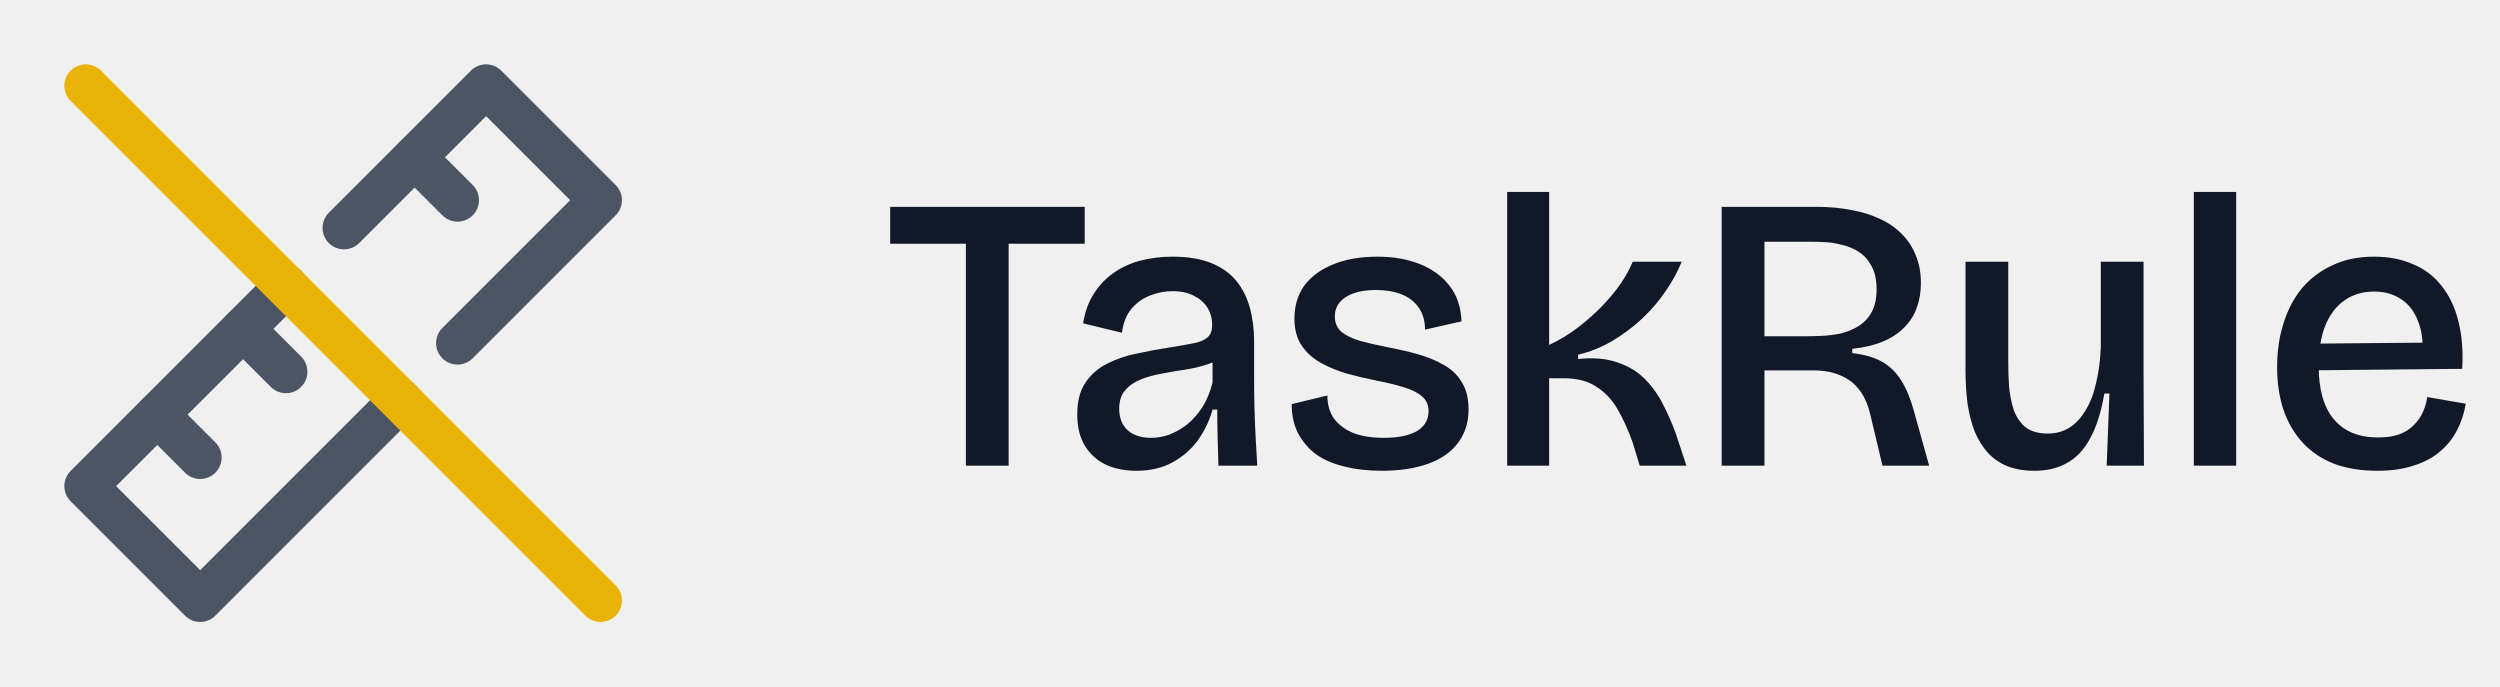
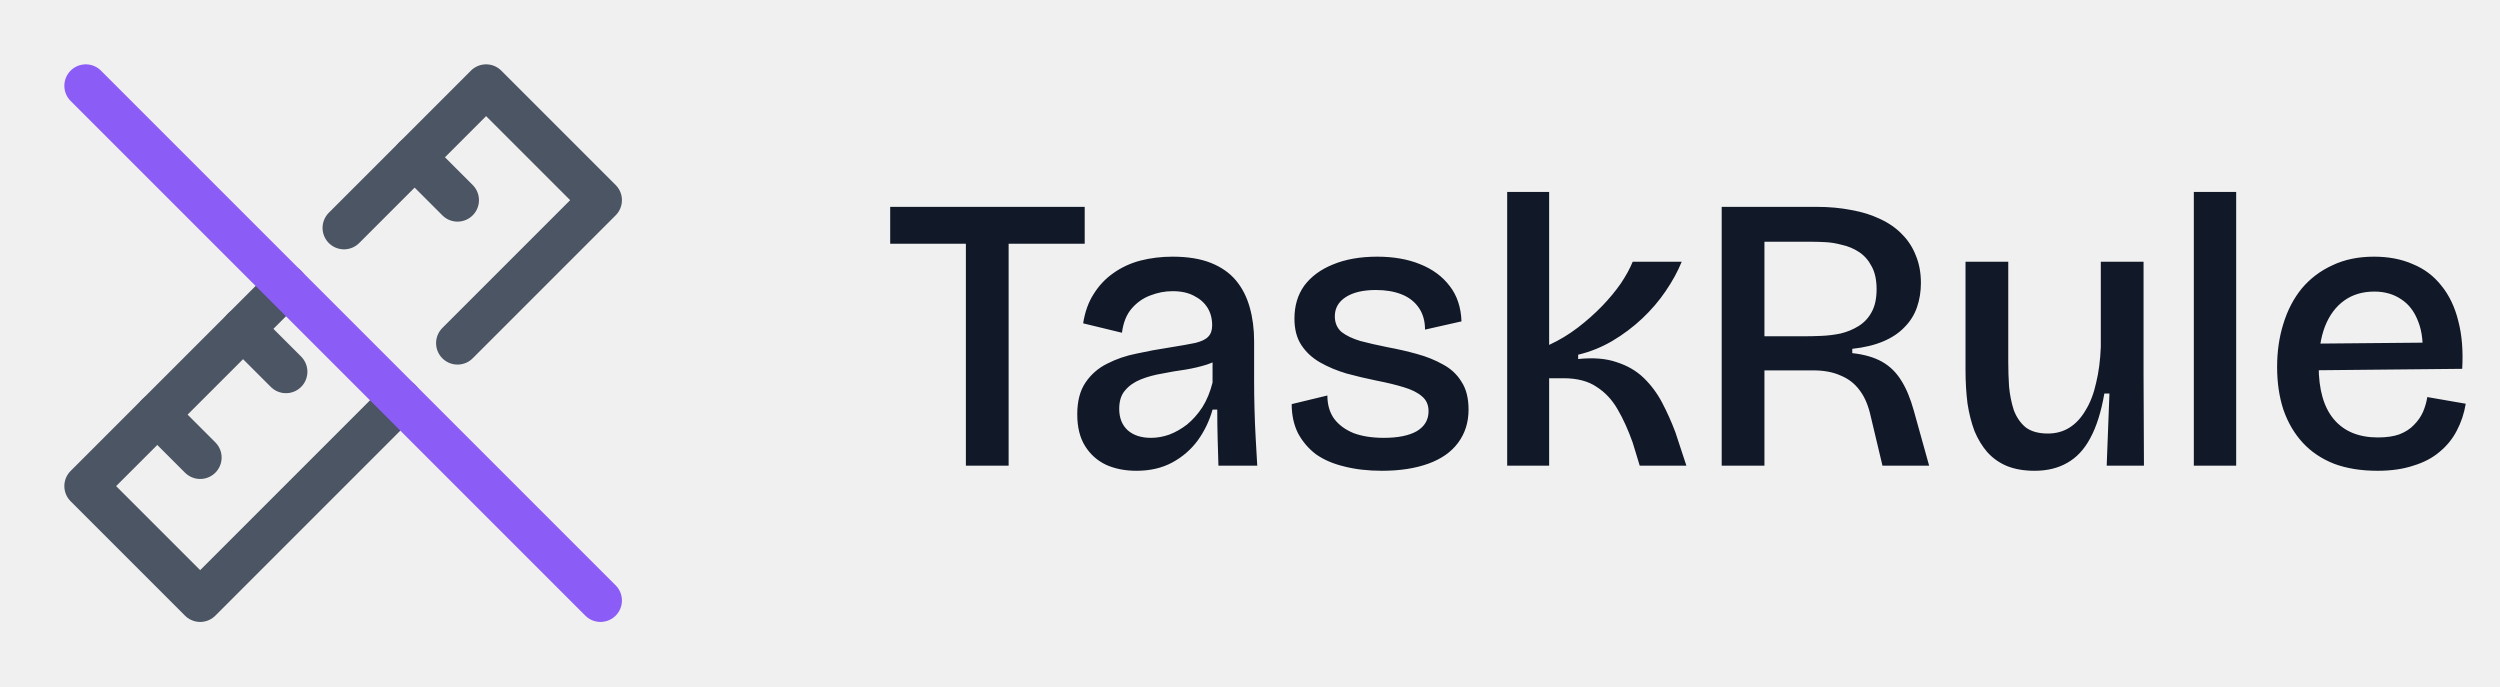
<svg xmlns="http://www.w3.org/2000/svg" width="102" height="28" viewBox="0 0 102 28" fill="none">
  <mask id="mask0_16_616" style="mask-type:luminance" maskUnits="userSpaceOnUse" x="0" y="0" width="28" height="28">
    <path d="M28 0H0V28H28V0Z" fill="white" />
  </mask>
  <g mask="url(#mask0_16_616)">
    <path d="M14.035 9.298L19.833 3.5L24.5 8.167L18.667 14M16.333 16.333L8.167 24.5L3.5 19.833L11.667 11.667" stroke="#4B5563" stroke-width="1.75" stroke-linecap="round" stroke-linejoin="round" />
    <path d="M18.667 8.167L16.917 6.417" stroke="#4B5563" stroke-width="1.75" stroke-linecap="round" stroke-linejoin="round" />
    <path d="M11.667 15.167L9.917 13.417" stroke="#4B5563" stroke-width="1.75" stroke-linecap="round" stroke-linejoin="round" />
    <path d="M8.167 18.667L6.417 16.917" stroke="#4B5563" stroke-width="1.75" stroke-linecap="round" stroke-linejoin="round" />
-     <path d="M3.5 3.5L24.5 24.5" stroke="#EAB308" stroke-width="1.75" stroke-linecap="round" stroke-linejoin="round" />
+     <path d="M3.5 3.5L24.5 24.5" stroke="#8b5cf6" stroke-width="1.75" stroke-linecap="round" stroke-linejoin="round" />
  </g>
  <path d="M39.408 19V8.44H41.152V19H39.408ZM36.32 9.944V8.44H44.256V9.944H36.32ZM46.368 19.208C45.909 19.208 45.498 19.128 45.136 18.968C44.773 18.797 44.485 18.541 44.272 18.2C44.058 17.859 43.952 17.427 43.952 16.904C43.952 16.371 44.064 15.939 44.288 15.608C44.512 15.277 44.805 15.021 45.168 14.84C45.541 14.648 45.946 14.509 46.384 14.424C46.821 14.328 47.253 14.248 47.68 14.184C48.149 14.109 48.512 14.045 48.768 13.992C49.024 13.928 49.2 13.843 49.296 13.736C49.402 13.629 49.456 13.475 49.456 13.272C49.456 12.995 49.392 12.755 49.264 12.552C49.136 12.349 48.954 12.189 48.72 12.072C48.485 11.944 48.192 11.88 47.84 11.88C47.53 11.88 47.226 11.939 46.928 12.056C46.64 12.163 46.389 12.339 46.176 12.584C45.962 12.829 45.829 13.16 45.776 13.576L44.192 13.192C44.266 12.723 44.41 12.323 44.624 11.992C44.837 11.651 45.104 11.368 45.424 11.144C45.754 10.909 46.122 10.739 46.528 10.632C46.944 10.525 47.381 10.472 47.84 10.472C48.458 10.472 48.981 10.557 49.408 10.728C49.834 10.899 50.176 11.139 50.432 11.448C50.688 11.757 50.874 12.125 50.992 12.552C51.109 12.968 51.168 13.427 51.168 13.928V15.56C51.168 15.923 51.173 16.301 51.184 16.696C51.194 17.091 51.21 17.485 51.232 17.88C51.253 18.264 51.274 18.637 51.296 19H49.712C49.701 18.637 49.69 18.269 49.68 17.896C49.669 17.512 49.664 17.117 49.664 16.712H49.472C49.344 17.171 49.141 17.592 48.864 17.976C48.586 18.349 48.24 18.648 47.824 18.872C47.408 19.096 46.922 19.208 46.368 19.208ZM46.96 17.864C47.205 17.864 47.45 17.821 47.696 17.736C47.952 17.64 48.197 17.501 48.432 17.32C48.666 17.128 48.874 16.893 49.056 16.616C49.237 16.328 49.376 15.992 49.472 15.608V14.488L49.888 14.504C49.728 14.664 49.514 14.787 49.248 14.872C48.981 14.957 48.688 15.027 48.368 15.08C48.058 15.123 47.744 15.176 47.424 15.24C47.104 15.293 46.81 15.373 46.544 15.48C46.277 15.587 46.064 15.736 45.904 15.928C45.744 16.109 45.664 16.36 45.664 16.68C45.664 17.053 45.781 17.347 46.016 17.56C46.25 17.763 46.565 17.864 46.96 17.864ZM56.381 19.208C55.816 19.208 55.304 19.149 54.845 19.032C54.397 18.925 54.013 18.76 53.693 18.536C53.384 18.301 53.139 18.013 52.957 17.672C52.787 17.331 52.701 16.936 52.701 16.488L54.157 16.136C54.157 16.509 54.248 16.824 54.429 17.08C54.621 17.336 54.888 17.533 55.229 17.672C55.571 17.8 55.981 17.864 56.461 17.864C57.037 17.864 57.485 17.773 57.805 17.592C58.125 17.4 58.285 17.128 58.285 16.776C58.285 16.52 58.195 16.317 58.013 16.168C57.843 16.019 57.597 15.896 57.277 15.8C56.968 15.704 56.595 15.613 56.157 15.528C55.741 15.443 55.336 15.347 54.941 15.24C54.547 15.123 54.189 14.973 53.869 14.792C53.549 14.611 53.293 14.376 53.101 14.088C52.909 13.8 52.813 13.437 52.813 13C52.813 12.477 52.947 12.029 53.213 11.656C53.491 11.283 53.88 10.995 54.381 10.792C54.893 10.579 55.496 10.472 56.189 10.472C56.851 10.472 57.432 10.573 57.933 10.776C58.445 10.979 58.851 11.277 59.149 11.672C59.448 12.056 59.608 12.536 59.629 13.112L58.141 13.448C58.141 13.096 58.056 12.797 57.885 12.552C57.715 12.307 57.48 12.125 57.181 12.008C56.883 11.891 56.536 11.832 56.141 11.832C55.619 11.832 55.208 11.928 54.909 12.12C54.611 12.312 54.461 12.573 54.461 12.904C54.461 13.171 54.552 13.384 54.733 13.544C54.925 13.693 55.181 13.816 55.501 13.912C55.821 13.997 56.195 14.083 56.621 14.168C57.027 14.243 57.421 14.333 57.805 14.44C58.2 14.547 58.557 14.691 58.877 14.872C59.197 15.043 59.448 15.277 59.629 15.576C59.821 15.864 59.917 16.243 59.917 16.712C59.917 17.235 59.773 17.688 59.485 18.072C59.208 18.445 58.803 18.728 58.269 18.92C57.736 19.112 57.107 19.208 56.381 19.208ZM61.493 19V7.832H63.205V14.072C63.621 13.88 64.01 13.645 64.373 13.368C64.735 13.091 65.066 12.797 65.365 12.488C65.663 12.179 65.919 11.869 66.133 11.56C66.346 11.24 66.506 10.947 66.613 10.68H68.613C68.453 11.075 68.234 11.475 67.957 11.88C67.69 12.275 67.37 12.648 66.997 13C66.634 13.341 66.229 13.645 65.781 13.912C65.343 14.168 64.879 14.355 64.389 14.472V14.648C65.007 14.584 65.53 14.627 65.957 14.776C66.394 14.915 66.762 15.128 67.061 15.416C67.359 15.704 67.61 16.04 67.813 16.424C68.015 16.808 68.197 17.213 68.357 17.64L68.805 19H66.901L66.613 18.056C66.431 17.544 66.229 17.096 66.005 16.712C65.781 16.317 65.493 16.008 65.141 15.784C64.799 15.549 64.346 15.432 63.781 15.432H63.205V19H61.493ZM70.245 19V8.44H74.133C74.634 8.44 75.098 8.483 75.525 8.568C75.962 8.643 76.357 8.765 76.709 8.936C77.061 9.096 77.36 9.304 77.605 9.56C77.85 9.805 78.037 10.093 78.165 10.424C78.304 10.755 78.373 11.128 78.373 11.544C78.373 11.896 78.32 12.227 78.213 12.536C78.106 12.845 77.936 13.117 77.701 13.352C77.477 13.587 77.189 13.779 76.837 13.928C76.485 14.077 76.064 14.179 75.573 14.232V14.408C76.064 14.461 76.469 14.579 76.789 14.76C77.109 14.941 77.37 15.197 77.573 15.528C77.776 15.848 77.946 16.259 78.085 16.76L78.709 19H76.805L76.325 16.984C76.229 16.547 76.08 16.195 75.877 15.928C75.674 15.651 75.413 15.448 75.093 15.32C74.784 15.181 74.416 15.112 73.989 15.112H71.989V19H70.245ZM71.989 13.72H73.621C73.824 13.72 74.053 13.715 74.309 13.704C74.576 13.693 74.837 13.661 75.093 13.608C75.36 13.544 75.605 13.443 75.829 13.304C76.053 13.165 76.229 12.979 76.357 12.744C76.496 12.499 76.565 12.184 76.565 11.8C76.565 11.416 76.496 11.101 76.357 10.856C76.229 10.611 76.058 10.419 75.845 10.28C75.632 10.141 75.402 10.045 75.157 9.992C74.922 9.928 74.698 9.891 74.485 9.88C74.272 9.869 74.096 9.864 73.957 9.864H71.989V13.72ZM83.009 19.208C82.583 19.208 82.209 19.144 81.889 19.016C81.58 18.888 81.313 18.701 81.089 18.456C80.876 18.211 80.7 17.923 80.561 17.592C80.433 17.251 80.337 16.872 80.273 16.456C80.22 16.029 80.193 15.576 80.193 15.096V10.68H81.937V14.776C81.937 15.096 81.948 15.427 81.969 15.768C82.001 16.109 82.065 16.429 82.161 16.728C82.268 17.016 82.428 17.251 82.641 17.432C82.865 17.603 83.169 17.688 83.553 17.688C83.884 17.688 84.177 17.608 84.433 17.448C84.689 17.288 84.908 17.053 85.089 16.744C85.281 16.435 85.425 16.061 85.521 15.624C85.628 15.187 85.692 14.696 85.713 14.152V10.68H87.457V15.32L87.473 19H85.953L86.065 16.056H85.857C85.729 16.803 85.537 17.411 85.281 17.88C85.036 18.339 84.721 18.675 84.337 18.888C83.964 19.101 83.521 19.208 83.009 19.208ZM89.508 19V7.832H91.236V19H89.508ZM97.002 19.208C96.33 19.208 95.738 19.112 95.226 18.92C94.714 18.717 94.287 18.429 93.946 18.056C93.604 17.683 93.343 17.235 93.162 16.712C92.991 16.189 92.906 15.608 92.906 14.968C92.906 14.339 92.991 13.752 93.162 13.208C93.332 12.653 93.583 12.173 93.914 11.768C94.255 11.363 94.671 11.048 95.162 10.824C95.652 10.589 96.218 10.472 96.858 10.472C97.455 10.472 97.983 10.573 98.442 10.776C98.911 10.968 99.3 11.261 99.61 11.656C99.93 12.051 100.159 12.531 100.298 13.096C100.447 13.661 100.5 14.312 100.458 15.048L94.01 15.112V14.024L99.338 13.976L98.826 14.616C98.879 14.029 98.826 13.533 98.666 13.128C98.516 12.723 98.287 12.419 97.978 12.216C97.668 12.003 97.3 11.896 96.874 11.896C96.394 11.896 95.983 12.019 95.642 12.264C95.3 12.509 95.039 12.861 94.858 13.32C94.687 13.768 94.602 14.307 94.602 14.936C94.602 15.896 94.81 16.621 95.226 17.112C95.642 17.603 96.239 17.848 97.018 17.848C97.37 17.848 97.663 17.805 97.898 17.72C98.143 17.624 98.34 17.496 98.49 17.336C98.65 17.176 98.772 17 98.858 16.808C98.943 16.605 99.002 16.403 99.034 16.2L100.602 16.472C100.538 16.867 100.415 17.235 100.234 17.576C100.063 17.907 99.828 18.195 99.53 18.44C99.242 18.685 98.884 18.872 98.458 19C98.042 19.139 97.556 19.208 97.002 19.208Z" fill="#111827" />
</svg>
